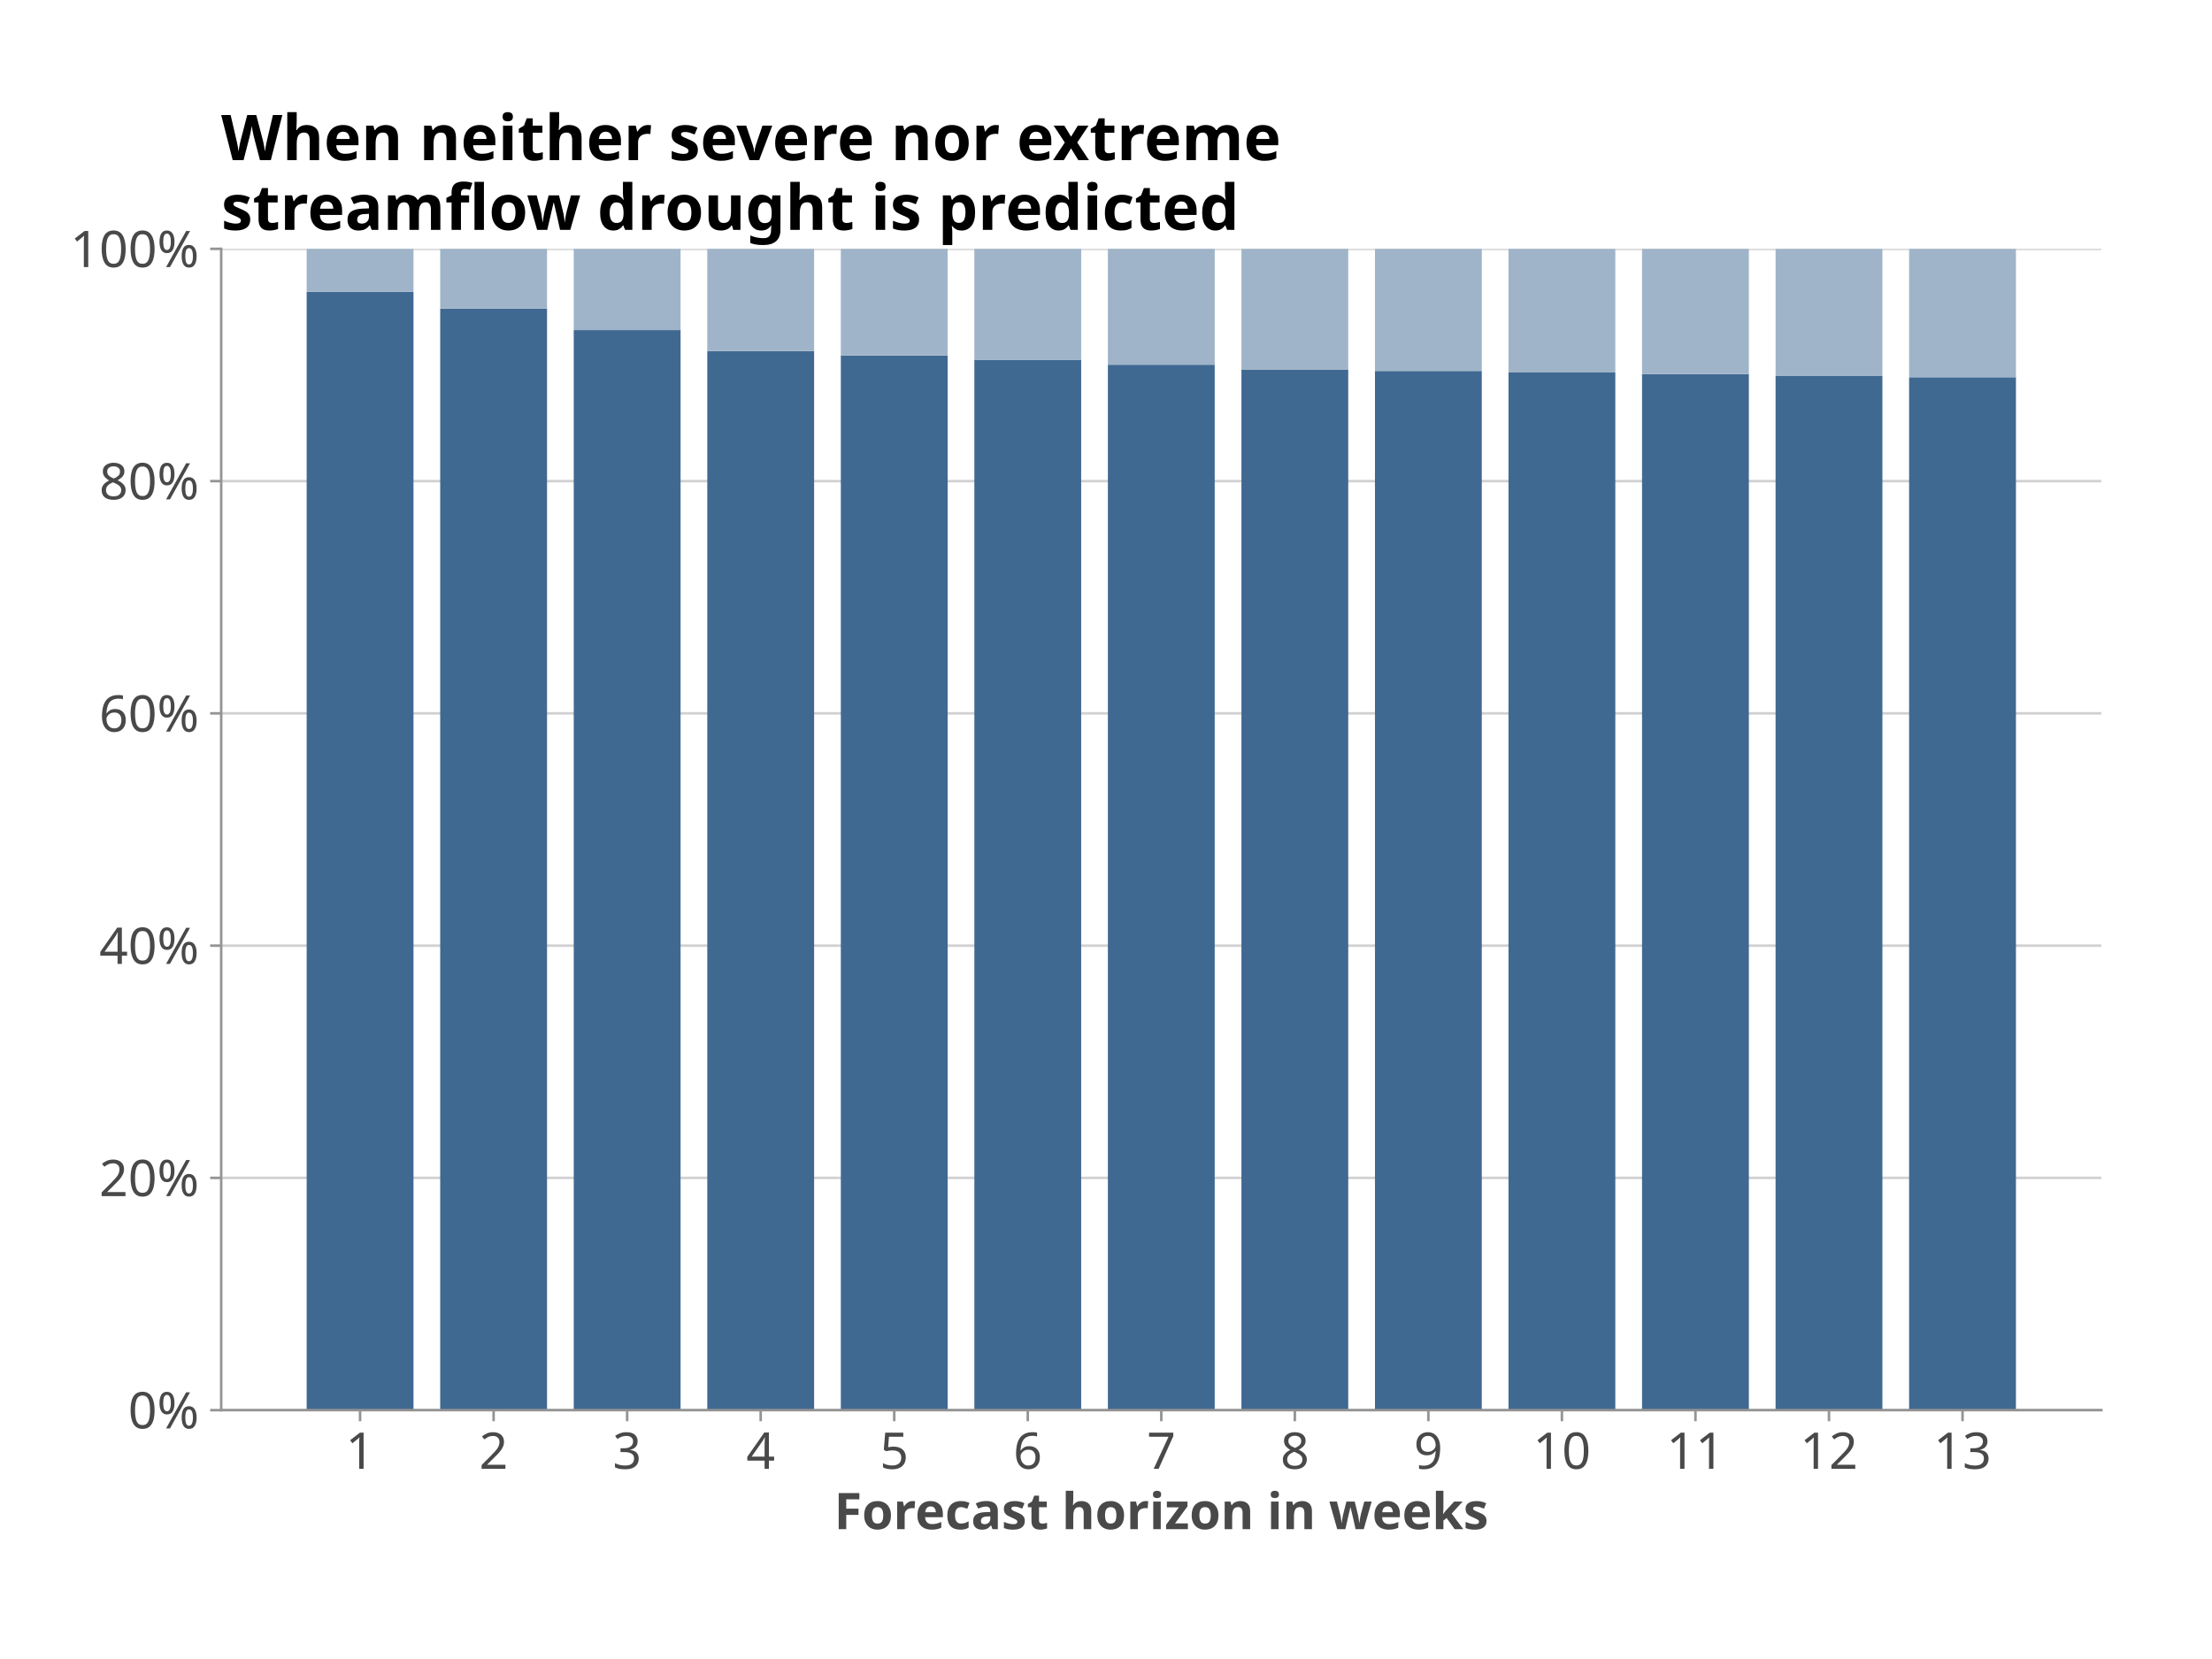
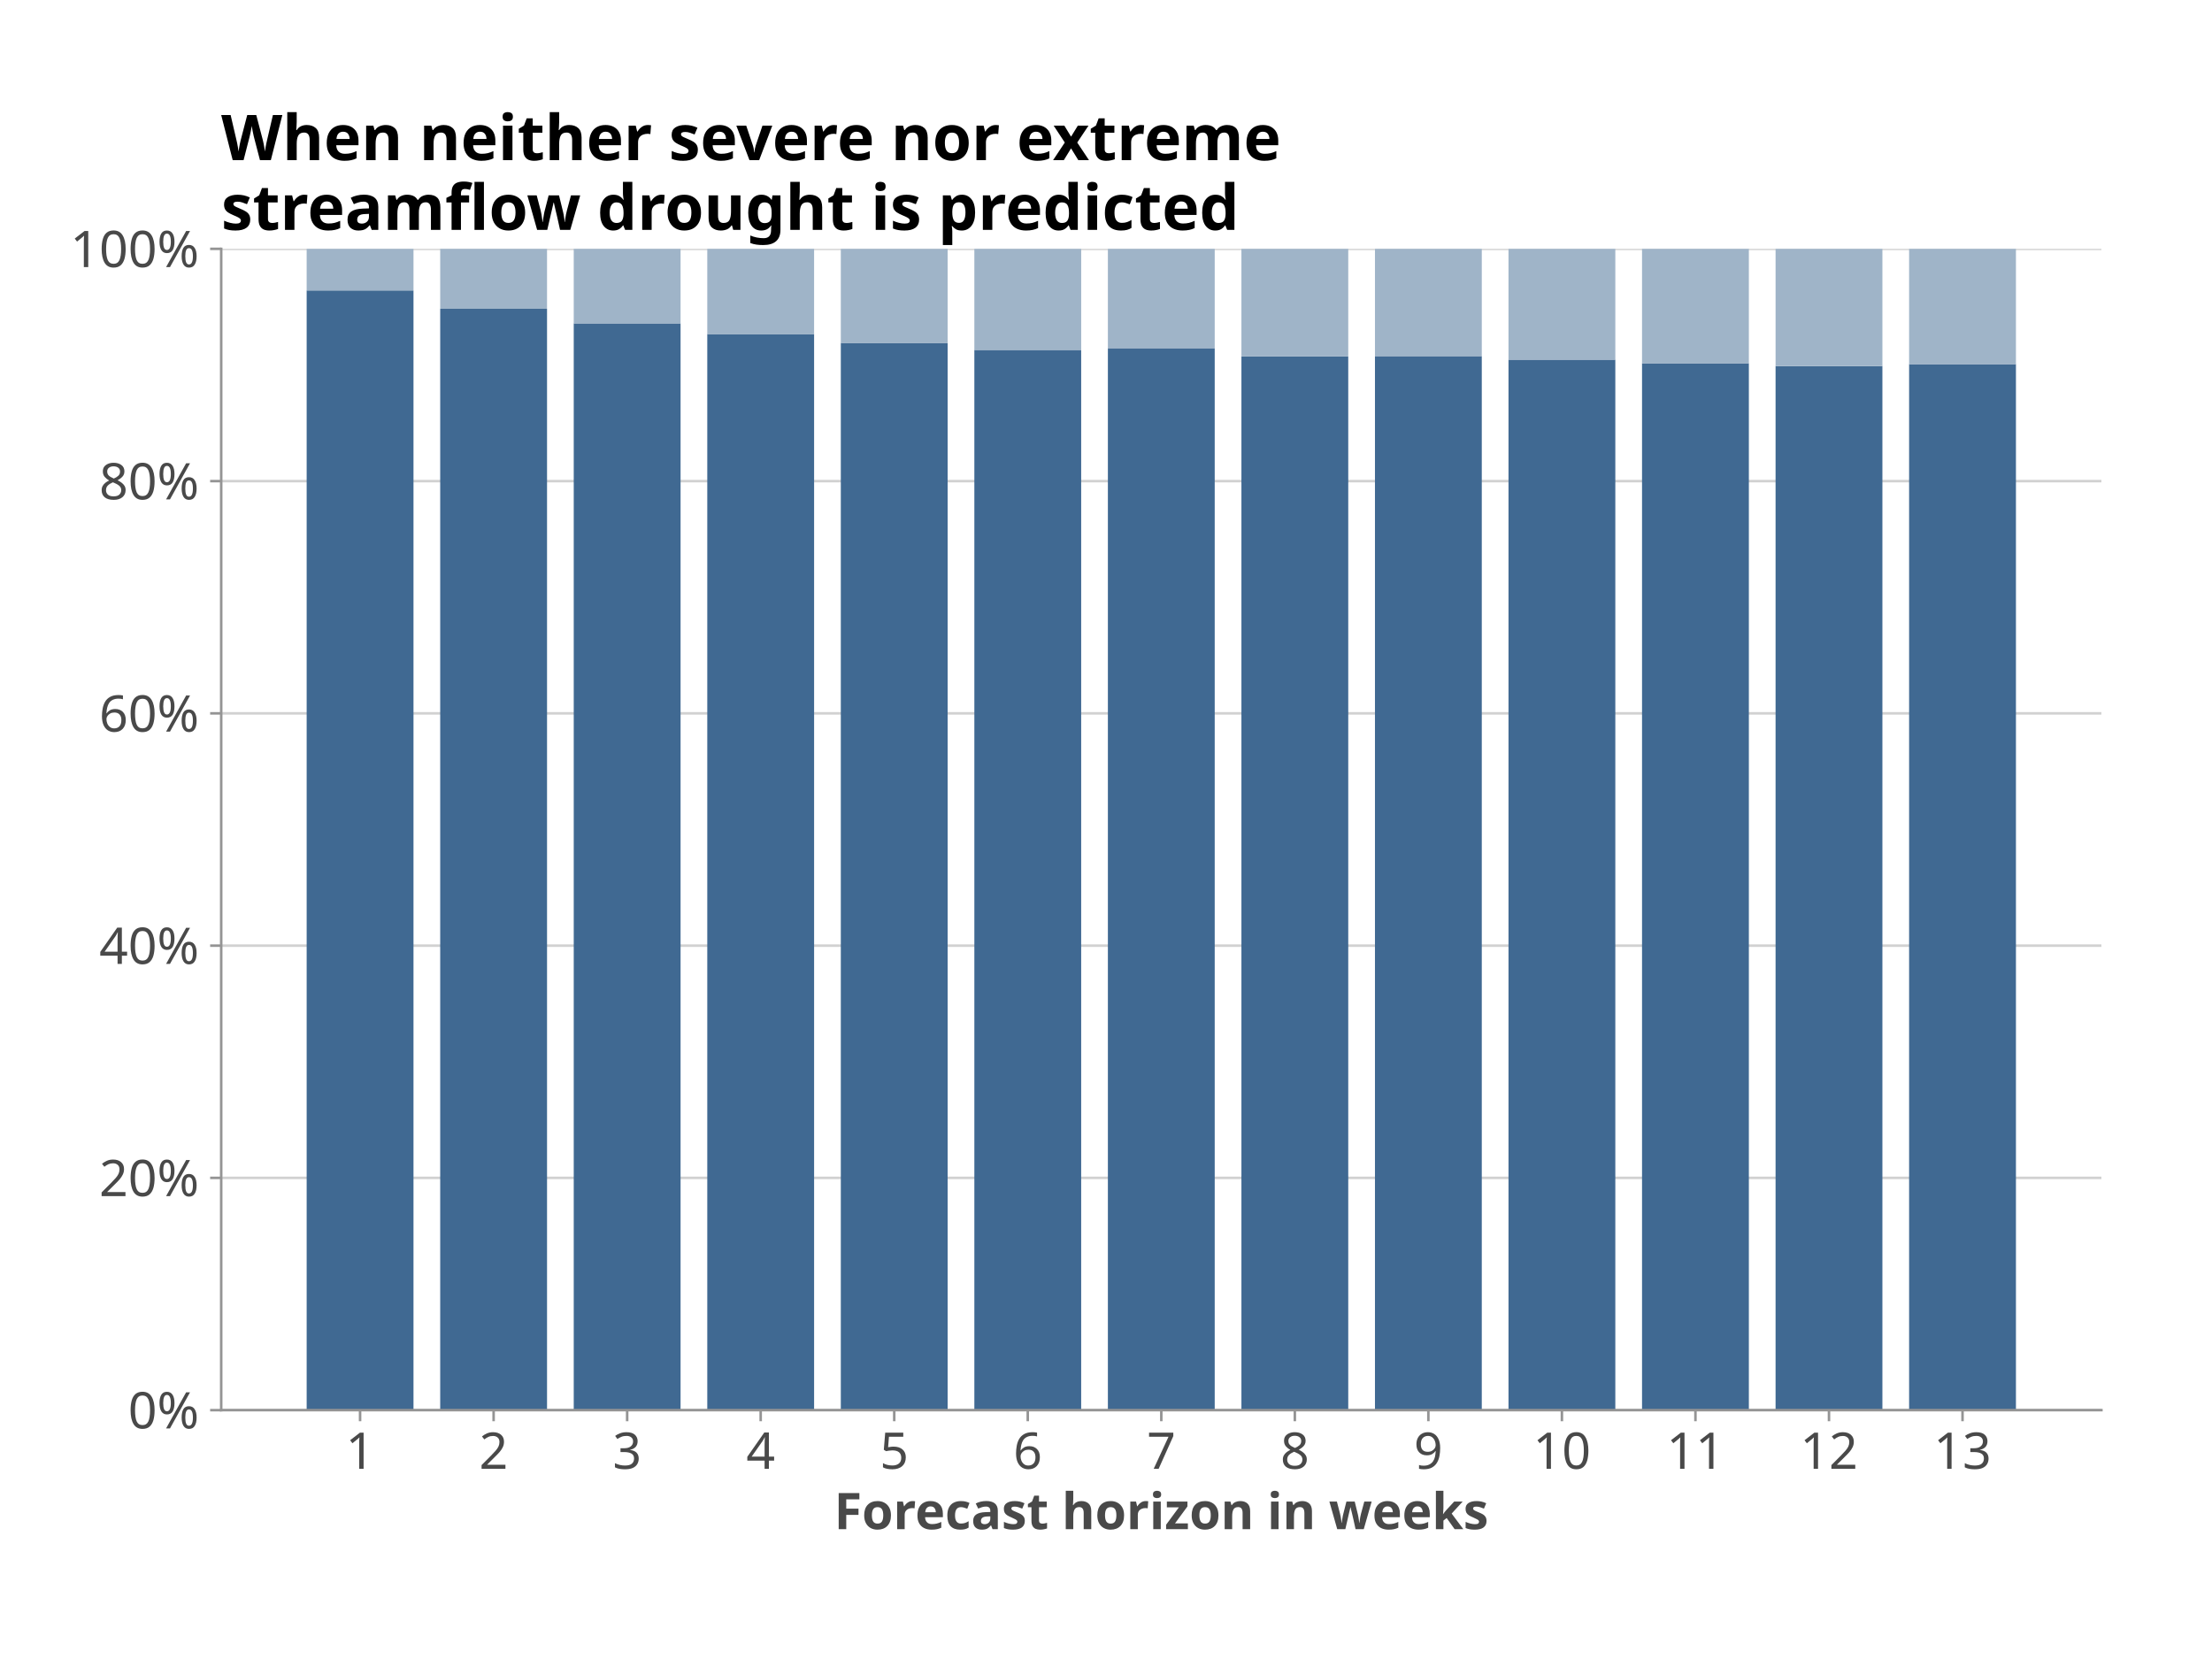
<svg xmlns="http://www.w3.org/2000/svg" xmlns:xlink="http://www.w3.org/1999/xlink" width="699.84px" height="524.88px" viewBox="0 0 699.84 524.88" version="1.1">
  <defs>
    <style type="text/css">*{stroke-linejoin: round; stroke-linecap: butt}</style>
  </defs>
  <g id="figure-forecast_truefalse_summary-nd">
    <g id="patch_1">
      <path d="M 0 524.88  L 699.84 524.88  L 699.84 0  L 0 0  z " style="fill: #ffffff" />
    </g>
    <g id="axis-forecast_truefalse_summary-nd">
      <g id="patch_2">
        <path d="M 69.984 446.148  L 664.848 446.148  L 664.848 78.732  L 69.984 78.732  z " style="fill: #ffffff" />
      </g>
      <g id="matplotlib.axis_1">
        <g id="xtick_1">
          <g id="line2d_1">
            <defs>
-               <path id="m2eef1fbc03" d="M 0 0  L 0 3.5  " style="stroke: #949494; stroke-width: 0.8" />
+               <path id="m0215eead72" d="M 0 0  L 0 3.5  " style="stroke: #949494; stroke-width: 0.8" />
            </defs>
            <g>
-               <use xlink:href="#m2eef1fbc03" x="113.923" y="446.148" style="fill: #949494; stroke: #949494; stroke-width: 0.8" />
+               <use xlink:href="#m0215eead72" x="113.923" y="446.148" style="fill: #949494; stroke: #949494; stroke-width: 0.8" />
            </g>
          </g>
          <g id="text_1">
            <text style="font-weight: 300; font-size: 16px; font-family: 'Source Sans 3', sans-serif; text-anchor: middle; fill: #494949" x="113.923" y="464.7" transform="rotate(-0 113.9228 464.7005)">1</text>
          </g>
        </g>
        <g id="xtick_2">
          <g id="line2d_2">
            <g>
-               <use xlink:href="#m2eef1fbc03" x="156.172" y="446.148" style="fill: #949494; stroke: #949494; stroke-width: 0.8" />
+               <use xlink:href="#m0215eead72" x="156.172" y="446.148" style="fill: #949494; stroke: #949494; stroke-width: 0.8" />
            </g>
          </g>
          <g id="text_2">
            <text style="font-weight: 300; font-size: 16px; font-family: 'Source Sans 3', sans-serif; text-anchor: middle; fill: #494949" x="156.172" y="464.7" transform="rotate(-0 156.1717 464.7005)">2</text>
          </g>
        </g>
        <g id="xtick_3">
          <g id="line2d_3">
            <g>
-               <use xlink:href="#m2eef1fbc03" x="198.421" y="446.148" style="fill: #949494; stroke: #949494; stroke-width: 0.8" />
+               <use xlink:href="#m0215eead72" x="198.421" y="446.148" style="fill: #949494; stroke: #949494; stroke-width: 0.8" />
            </g>
          </g>
          <g id="text_3">
            <text style="font-weight: 300; font-size: 16px; font-family: 'Source Sans 3', sans-serif; text-anchor: middle; fill: #494949" x="198.421" y="464.7" transform="rotate(-0 198.4205 464.7005)">3</text>
          </g>
        </g>
        <g id="xtick_4">
          <g id="line2d_4">
            <g>
-               <use xlink:href="#m2eef1fbc03" x="240.669" y="446.148" style="fill: #949494; stroke: #949494; stroke-width: 0.8" />
+               <use xlink:href="#m0215eead72" x="240.669" y="446.148" style="fill: #949494; stroke: #949494; stroke-width: 0.8" />
            </g>
          </g>
          <g id="text_4">
            <text style="font-weight: 300; font-size: 16px; font-family: 'Source Sans 3', sans-serif; text-anchor: middle; fill: #494949" x="240.669" y="464.7" transform="rotate(-0 240.6694 464.7005)">4</text>
          </g>
        </g>
        <g id="xtick_5">
          <g id="line2d_5">
            <g>
-               <use xlink:href="#m2eef1fbc03" x="282.918" y="446.148" style="fill: #949494; stroke: #949494; stroke-width: 0.8" />
+               <use xlink:href="#m0215eead72" x="282.918" y="446.148" style="fill: #949494; stroke: #949494; stroke-width: 0.8" />
            </g>
          </g>
          <g id="text_5">
            <text style="font-weight: 300; font-size: 16px; font-family: 'Source Sans 3', sans-serif; text-anchor: middle; fill: #494949" x="282.918" y="464.7" transform="rotate(-0 282.9183 464.7005)">5</text>
          </g>
        </g>
        <g id="xtick_6">
          <g id="line2d_6">
            <g>
-               <use xlink:href="#m2eef1fbc03" x="325.167" y="446.148" style="fill: #949494; stroke: #949494; stroke-width: 0.8" />
+               <use xlink:href="#m0215eead72" x="325.167" y="446.148" style="fill: #949494; stroke: #949494; stroke-width: 0.8" />
            </g>
          </g>
          <g id="text_6">
            <text style="font-weight: 300; font-size: 16px; font-family: 'Source Sans 3', sans-serif; text-anchor: middle; fill: #494949" x="325.167" y="464.7" transform="rotate(-0 325.1671 464.7005)">6</text>
          </g>
        </g>
        <g id="xtick_7">
          <g id="line2d_7">
            <g>
-               <use xlink:href="#m2eef1fbc03" x="367.416" y="446.148" style="fill: #949494; stroke: #949494; stroke-width: 0.8" />
+               <use xlink:href="#m0215eead72" x="367.416" y="446.148" style="fill: #949494; stroke: #949494; stroke-width: 0.8" />
            </g>
          </g>
          <g id="text_7">
            <text style="font-weight: 300; font-size: 16px; font-family: 'Source Sans 3', sans-serif; text-anchor: middle; fill: #494949" x="367.416" y="464.7" transform="rotate(-0 367.416 464.7005)">7</text>
          </g>
        </g>
        <g id="xtick_8">
          <g id="line2d_8">
            <g>
-               <use xlink:href="#m2eef1fbc03" x="409.665" y="446.148" style="fill: #949494; stroke: #949494; stroke-width: 0.8" />
+               <use xlink:href="#m0215eead72" x="409.665" y="446.148" style="fill: #949494; stroke: #949494; stroke-width: 0.8" />
            </g>
          </g>
          <g id="text_8">
            <text style="font-weight: 300; font-size: 16px; font-family: 'Source Sans 3', sans-serif; text-anchor: middle; fill: #494949" x="409.665" y="464.7" transform="rotate(-0 409.6649 464.7005)">8</text>
          </g>
        </g>
        <g id="xtick_9">
          <g id="line2d_9">
            <g>
-               <use xlink:href="#m2eef1fbc03" x="451.914" y="446.148" style="fill: #949494; stroke: #949494; stroke-width: 0.8" />
+               <use xlink:href="#m0215eead72" x="451.914" y="446.148" style="fill: #949494; stroke: #949494; stroke-width: 0.8" />
            </g>
          </g>
          <g id="text_9">
            <text style="font-weight: 300; font-size: 16px; font-family: 'Source Sans 3', sans-serif; text-anchor: middle; fill: #494949" x="451.914" y="464.7" transform="rotate(-0 451.9137 464.7005)">9</text>
          </g>
        </g>
        <g id="xtick_10">
          <g id="line2d_10">
            <g>
-               <use xlink:href="#m2eef1fbc03" x="494.163" y="446.148" style="fill: #949494; stroke: #949494; stroke-width: 0.8" />
+               <use xlink:href="#m0215eead72" x="494.163" y="446.148" style="fill: #949494; stroke: #949494; stroke-width: 0.8" />
            </g>
          </g>
          <g id="text_10">
            <text style="font-weight: 300; font-size: 16px; font-family: 'Source Sans 3', sans-serif; text-anchor: middle; fill: #494949" x="494.163" y="464.7" transform="rotate(-0 494.1626 464.7005)">10</text>
          </g>
        </g>
        <g id="xtick_11">
          <g id="line2d_11">
            <g>
-               <use xlink:href="#m2eef1fbc03" x="536.411" y="446.148" style="fill: #949494; stroke: #949494; stroke-width: 0.8" />
+               <use xlink:href="#m0215eead72" x="536.411" y="446.148" style="fill: #949494; stroke: #949494; stroke-width: 0.8" />
            </g>
          </g>
          <g id="text_11">
            <text style="font-weight: 300; font-size: 16px; font-family: 'Source Sans 3', sans-serif; text-anchor: middle; fill: #494949" x="536.411" y="464.7" transform="rotate(-0 536.4115 464.7005)">11</text>
          </g>
        </g>
        <g id="xtick_12">
          <g id="line2d_12">
            <g>
-               <use xlink:href="#m2eef1fbc03" x="578.66" y="446.148" style="fill: #949494; stroke: #949494; stroke-width: 0.8" />
+               <use xlink:href="#m0215eead72" x="578.66" y="446.148" style="fill: #949494; stroke: #949494; stroke-width: 0.8" />
            </g>
          </g>
          <g id="text_12">
            <text style="font-weight: 300; font-size: 16px; font-family: 'Source Sans 3', sans-serif; text-anchor: middle; fill: #494949" x="578.66" y="464.7" transform="rotate(-0 578.6603 464.7005)">12</text>
          </g>
        </g>
        <g id="xtick_13">
          <g id="line2d_13">
            <g>
-               <use xlink:href="#m2eef1fbc03" x="620.909" y="446.148" style="fill: #949494; stroke: #949494; stroke-width: 0.8" />
+               <use xlink:href="#m0215eead72" x="620.909" y="446.148" style="fill: #949494; stroke: #949494; stroke-width: 0.8" />
            </g>
          </g>
          <g id="text_13">
            <text style="font-weight: 300; font-size: 16px; font-family: 'Source Sans 3', sans-serif; text-anchor: middle; fill: #494949" x="620.909" y="464.7" transform="rotate(-0 620.9092 464.7005)">13</text>
          </g>
        </g>
        <g id="text_14">
          <text style="font-weight: 600; font-size: 16px; font-family: 'Source Sans 3', sans-serif; text-anchor: middle; fill: #494949" x="367.416" y="483.805" transform="rotate(-0 367.416 483.8055)">Forecast horizon in weeks</text>
        </g>
      </g>
      <g id="matplotlib.axis_2">
        <g id="ytick_1">
          <g id="line2d_14">
-             <path d="M 69.984 446.148  L 664.848 446.148  " clip-path="url(#p2a4e06b4c9)" style="fill: none; stroke: #d1d1d1; stroke-width: 0.8; stroke-linecap: square" />
+             <path d="M 69.984 446.148  L 664.848 446.148  " clip-path="url(#pd2758f3649)" style="fill: none; stroke: #d1d1d1; stroke-width: 0.8; stroke-linecap: square" />
          </g>
          <g id="line2d_15">
            <defs>
-               <path id="mf31690a93a" d="M 0 0  L -3.5 0  " style="stroke: #949494; stroke-width: 0.8" />
+               <path id="m10e4476f87" d="M 0 0  L -3.5 0  " style="stroke: #949494; stroke-width: 0.8" />
            </defs>
            <g>
-               <use xlink:href="#mf31690a93a" x="69.984" y="446.148" style="fill: #949494; stroke: #949494; stroke-width: 0.8" />
+               <use xlink:href="#m10e4476f87" x="69.984" y="446.148" style="fill: #949494; stroke: #949494; stroke-width: 0.8" />
            </g>
          </g>
          <g id="text_15">
            <text style="font-weight: 300; font-size: 16px; font-family: 'Source Sans 3', sans-serif; text-anchor: end; fill: #494949" x="62.984" y="451.924" transform="rotate(-0 62.984 451.9242)">0%</text>
          </g>
        </g>
        <g id="ytick_2">
          <g id="line2d_16">
-             <path d="M 69.984 372.665  L 664.848 372.665  " clip-path="url(#p2a4e06b4c9)" style="fill: none; stroke: #d1d1d1; stroke-width: 0.8; stroke-linecap: square" />
+             <path d="M 69.984 372.665  L 664.848 372.665  " clip-path="url(#pd2758f3649)" style="fill: none; stroke: #d1d1d1; stroke-width: 0.8; stroke-linecap: square" />
          </g>
          <g id="line2d_17">
            <g>
-               <use xlink:href="#mf31690a93a" x="69.984" y="372.665" style="fill: #949494; stroke: #949494; stroke-width: 0.8" />
+               <use xlink:href="#m10e4476f87" x="69.984" y="372.665" style="fill: #949494; stroke: #949494; stroke-width: 0.8" />
            </g>
          </g>
          <g id="text_16">
            <text style="font-weight: 300; font-size: 16px; font-family: 'Source Sans 3', sans-serif; text-anchor: end; fill: #494949" x="62.984" y="378.441" transform="rotate(-0 62.984 378.4411)">20%</text>
          </g>
        </g>
        <g id="ytick_3">
          <g id="line2d_18">
-             <path d="M 69.984 299.182  L 664.848 299.182  " clip-path="url(#p2a4e06b4c9)" style="fill: none; stroke: #d1d1d1; stroke-width: 0.8; stroke-linecap: square" />
+             <path d="M 69.984 299.182  L 664.848 299.182  " clip-path="url(#pd2758f3649)" style="fill: none; stroke: #d1d1d1; stroke-width: 0.8; stroke-linecap: square" />
          </g>
          <g id="line2d_19">
            <g>
-               <use xlink:href="#mf31690a93a" x="69.984" y="299.182" style="fill: #949494; stroke: #949494; stroke-width: 0.8" />
+               <use xlink:href="#m10e4476f87" x="69.984" y="299.182" style="fill: #949494; stroke: #949494; stroke-width: 0.8" />
            </g>
          </g>
          <g id="text_17">
            <text style="font-weight: 300; font-size: 16px; font-family: 'Source Sans 3', sans-serif; text-anchor: end; fill: #494949" x="62.984" y="304.958" transform="rotate(-0 62.984 304.9579)">40%</text>
          </g>
        </g>
        <g id="ytick_4">
          <g id="line2d_20">
-             <path d="M 69.984 225.698  L 664.848 225.698  " clip-path="url(#p2a4e06b4c9)" style="fill: none; stroke: #d1d1d1; stroke-width: 0.8; stroke-linecap: square" />
+             <path d="M 69.984 225.698  L 664.848 225.698  " clip-path="url(#pd2758f3649)" style="fill: none; stroke: #d1d1d1; stroke-width: 0.8; stroke-linecap: square" />
          </g>
          <g id="line2d_21">
            <g>
-               <use xlink:href="#mf31690a93a" x="69.984" y="225.698" style="fill: #949494; stroke: #949494; stroke-width: 0.8" />
+               <use xlink:href="#m10e4476f87" x="69.984" y="225.698" style="fill: #949494; stroke: #949494; stroke-width: 0.8" />
            </g>
          </g>
          <g id="text_18">
            <text style="font-weight: 300; font-size: 16px; font-family: 'Source Sans 3', sans-serif; text-anchor: end; fill: #494949" x="62.984" y="231.475" transform="rotate(-0 62.984 231.4746)">60%</text>
          </g>
        </g>
        <g id="ytick_5">
          <g id="line2d_22">
-             <path d="M 69.984 152.215  L 664.848 152.215  " clip-path="url(#p2a4e06b4c9)" style="fill: none; stroke: #d1d1d1; stroke-width: 0.8; stroke-linecap: square" />
+             <path d="M 69.984 152.215  L 664.848 152.215  " clip-path="url(#pd2758f3649)" style="fill: none; stroke: #d1d1d1; stroke-width: 0.8; stroke-linecap: square" />
          </g>
          <g id="line2d_23">
            <g>
-               <use xlink:href="#mf31690a93a" x="69.984" y="152.215" style="fill: #949494; stroke: #949494; stroke-width: 0.8" />
+               <use xlink:href="#m10e4476f87" x="69.984" y="152.215" style="fill: #949494; stroke: #949494; stroke-width: 0.8" />
            </g>
          </g>
          <g id="text_19">
            <text style="font-weight: 300; font-size: 16px; font-family: 'Source Sans 3', sans-serif; text-anchor: end; fill: #494949" x="62.984" y="157.991" transform="rotate(-0 62.984 157.9914)">80%</text>
          </g>
        </g>
        <g id="ytick_6">
          <g id="line2d_24">
-             <path d="M 69.984 78.732  L 664.848 78.732  " clip-path="url(#p2a4e06b4c9)" style="fill: none; stroke: #d1d1d1; stroke-width: 0.8; stroke-linecap: square" />
+             <path d="M 69.984 78.732  L 664.848 78.732  " clip-path="url(#pd2758f3649)" style="fill: none; stroke: #d1d1d1; stroke-width: 0.8; stroke-linecap: square" />
          </g>
          <g id="line2d_25">
            <g>
-               <use xlink:href="#mf31690a93a" x="69.984" y="78.732" style="fill: #949494; stroke: #949494; stroke-width: 0.8" />
+               <use xlink:href="#m10e4476f87" x="69.984" y="78.732" style="fill: #949494; stroke: #949494; stroke-width: 0.8" />
            </g>
          </g>
          <g id="text_20">
            <text style="font-weight: 300; font-size: 16px; font-family: 'Source Sans 3', sans-serif; text-anchor: end; fill: #494949" x="62.984" y="84.508" transform="rotate(-0 62.984 84.50825)">100%</text>
          </g>
        </g>
      </g>
      <g id="FillBetweenPolyCollection_1">
-         <path d="M 97.023 446.148  L 97.023 92.3  L 130.822 92.3  L 130.822 446.148  L 130.822 446.148  L 97.023 446.148  z " clip-path="url(#p2a4e06b4c9)" style="fill: #406992" />
+         <path d="M 97.023 446.148  L 97.023 91.889  L 130.822 91.889  L 130.822 446.148  L 130.822 446.148  L 97.023 446.148  z " clip-path="url(#pd2758f3649)" style="fill: #406992" />
      </g>
      <g id="FillBetweenPolyCollection_2">
-         <path d="M 97.023 78.732  L 97.023 92.3  L 130.822 92.3  L 130.822 78.732  L 130.822 78.732  L 97.023 78.732  z " clip-path="url(#p2a4e06b4c9)" style="fill: #9fb4c8" />
+         <path d="M 97.023 78.732  L 97.023 91.889  L 130.822 91.889  L 130.822 78.732  L 130.822 78.732  L 97.023 78.732  z " clip-path="url(#pd2758f3649)" style="fill: #9fb4c8" />
      </g>
      <g id="FillBetweenPolyCollection_3">
-         <path d="M 139.272 446.148  L 139.272 97.625  L 173.071 97.625  L 173.071 446.148  L 173.071 446.148  L 139.272 446.148  z " clip-path="url(#p2a4e06b4c9)" style="fill: #406992" />
+         <path d="M 139.272 446.148  L 139.272 97.704  L 173.071 97.704  L 173.071 446.148  L 173.071 446.148  L 139.272 446.148  z " clip-path="url(#pd2758f3649)" style="fill: #406992" />
      </g>
      <g id="FillBetweenPolyCollection_4">
-         <path d="M 139.272 78.732  L 139.272 97.625  L 173.071 97.625  L 173.071 78.732  L 173.071 78.732  L 139.272 78.732  z " clip-path="url(#p2a4e06b4c9)" style="fill: #9fb4c8" />
+         <path d="M 139.272 78.732  L 139.272 97.704  L 173.071 97.704  L 173.071 78.732  L 173.071 78.732  L 139.272 78.732  z " clip-path="url(#pd2758f3649)" style="fill: #9fb4c8" />
      </g>
      <g id="FillBetweenPolyCollection_5">
-         <path d="M 181.521 446.148  L 181.521 104.433  L 215.32 104.433  L 215.32 446.148  L 215.32 446.148  L 181.521 446.148  z " clip-path="url(#p2a4e06b4c9)" style="fill: #406992" />
+         <path d="M 181.521 446.148  L 181.521 102.304  L 215.32 102.304  L 215.32 446.148  L 215.32 446.148  L 181.521 446.148  z " clip-path="url(#pd2758f3649)" style="fill: #406992" />
      </g>
      <g id="FillBetweenPolyCollection_6">
-         <path d="M 181.521 78.732  L 181.521 104.433  L 215.32 104.433  L 215.32 78.732  L 215.32 78.732  L 181.521 78.732  z " clip-path="url(#p2a4e06b4c9)" style="fill: #9fb4c8" />
+         <path d="M 181.521 78.732  L 181.521 102.304  L 215.32 102.304  L 215.32 78.732  L 215.32 78.732  L 181.521 78.732  z " clip-path="url(#pd2758f3649)" style="fill: #9fb4c8" />
      </g>
      <g id="FillBetweenPolyCollection_7">
-         <path d="M 223.77 446.148  L 223.77 111.044  L 257.569 111.044  L 257.569 446.148  L 257.569 446.148  L 223.77 446.148  z " clip-path="url(#p2a4e06b4c9)" style="fill: #406992" />
+         <path d="M 223.77 446.148  L 223.77 105.688  L 257.569 105.688  L 257.569 446.148  L 257.569 446.148  L 223.77 446.148  z " clip-path="url(#pd2758f3649)" style="fill: #406992" />
      </g>
      <g id="FillBetweenPolyCollection_8">
-         <path d="M 223.77 78.732  L 223.77 111.044  L 257.569 111.044  L 257.569 78.732  L 257.569 78.732  L 223.77 78.732  z " clip-path="url(#p2a4e06b4c9)" style="fill: #9fb4c8" />
+         <path d="M 223.77 78.732  L 223.77 105.688  L 257.569 105.688  L 257.569 78.732  L 257.569 78.732  L 223.77 78.732  z " clip-path="url(#pd2758f3649)" style="fill: #9fb4c8" />
      </g>
      <g id="FillBetweenPolyCollection_9">
-         <path d="M 266.019 446.148  L 266.019 112.462  L 299.818 112.462  L 299.818 446.148  L 299.818 446.148  L 266.019 446.148  z " clip-path="url(#p2a4e06b4c9)" style="fill: #406992" />
+         <path d="M 266.019 446.148  L 266.019 108.484  L 299.818 108.484  L 299.818 446.148  L 299.818 446.148  L 266.019 446.148  z " clip-path="url(#pd2758f3649)" style="fill: #406992" />
      </g>
      <g id="FillBetweenPolyCollection_10">
-         <path d="M 266.019 78.732  L 266.019 112.462  L 299.818 112.462  L 299.818 78.732  L 299.818 78.732  L 266.019 78.732  z " clip-path="url(#p2a4e06b4c9)" style="fill: #9fb4c8" />
+         <path d="M 266.019 78.732  L 266.019 108.484  L 299.818 108.484  L 299.818 78.732  L 299.818 78.732  L 266.019 78.732  z " clip-path="url(#pd2758f3649)" style="fill: #9fb4c8" />
      </g>
      <g id="FillBetweenPolyCollection_11">
-         <path d="M 308.268 446.148  L 308.268 113.908  L 342.067 113.908  L 342.067 446.148  L 342.067 446.148  L 308.268 446.148  z " clip-path="url(#p2a4e06b4c9)" style="fill: #406992" />
+         <path d="M 308.268 446.148  L 308.268 110.713  L 342.067 110.713  L 342.067 446.148  L 342.067 446.148  L 308.268 446.148  z " clip-path="url(#pd2758f3649)" style="fill: #406992" />
      </g>
      <g id="FillBetweenPolyCollection_12">
-         <path d="M 308.268 78.732  L 308.268 113.908  L 342.067 113.908  L 342.067 78.732  L 342.067 78.732  L 308.268 78.732  z " clip-path="url(#p2a4e06b4c9)" style="fill: #9fb4c8" />
+         <path d="M 308.268 78.732  L 308.268 110.713  L 342.067 110.713  L 342.067 78.732  L 342.067 78.732  L 308.268 78.732  z " clip-path="url(#pd2758f3649)" style="fill: #9fb4c8" />
      </g>
      <g id="FillBetweenPolyCollection_13">
-         <path d="M 350.516 446.148  L 350.516 115.384  L 384.316 115.384  L 384.316 446.148  L 384.316 446.148  L 350.516 446.148  z " clip-path="url(#p2a4e06b4c9)" style="fill: #406992" />
+         <path d="M 350.516 446.148  L 350.516 110.154  L 384.316 110.154  L 384.316 446.148  L 384.316 446.148  L 350.516 446.148  z " clip-path="url(#pd2758f3649)" style="fill: #406992" />
      </g>
      <g id="FillBetweenPolyCollection_14">
-         <path d="M 350.516 78.732  L 350.516 115.384  L 384.316 115.384  L 384.316 78.732  L 384.316 78.732  L 350.516 78.732  z " clip-path="url(#p2a4e06b4c9)" style="fill: #9fb4c8" />
+         <path d="M 350.516 78.732  L 350.516 110.154  L 384.316 110.154  L 384.316 78.732  L 384.316 78.732  L 350.516 78.732  z " clip-path="url(#pd2758f3649)" style="fill: #9fb4c8" />
      </g>
      <g id="FillBetweenPolyCollection_15">
-         <path d="M 392.765 446.148  L 392.765 116.889  L 426.564 116.889  L 426.564 446.148  L 426.564 446.148  L 392.765 446.148  z " clip-path="url(#p2a4e06b4c9)" style="fill: #406992" />
+         <path d="M 392.765 446.148  L 392.765 112.772  L 426.564 112.772  L 426.564 446.148  L 426.564 446.148  L 392.765 446.148  z " clip-path="url(#pd2758f3649)" style="fill: #406992" />
      </g>
      <g id="FillBetweenPolyCollection_16">
-         <path d="M 392.765 78.732  L 392.765 116.889  L 426.564 116.889  L 426.564 78.732  L 426.564 78.732  L 392.765 78.732  z " clip-path="url(#p2a4e06b4c9)" style="fill: #9fb4c8" />
+         <path d="M 392.765 78.732  L 392.765 112.772  L 426.564 112.772  L 426.564 78.732  L 426.564 78.732  L 392.765 78.732  z " clip-path="url(#pd2758f3649)" style="fill: #9fb4c8" />
      </g>
      <g id="FillBetweenPolyCollection_17">
-         <path d="M 435.014 446.148  L 435.014 117.365  L 468.813 117.365  L 468.813 446.148  L 468.813 446.148  L 435.014 446.148  z " clip-path="url(#p2a4e06b4c9)" style="fill: #406992" />
+         <path d="M 435.014 446.148  L 435.014 112.661  L 468.813 112.661  L 468.813 446.148  L 468.813 446.148  L 435.014 446.148  z " clip-path="url(#pd2758f3649)" style="fill: #406992" />
      </g>
      <g id="FillBetweenPolyCollection_18">
-         <path d="M 435.014 78.732  L 435.014 117.365  L 468.813 117.365  L 468.813 78.732  L 468.813 78.732  L 435.014 78.732  z " clip-path="url(#p2a4e06b4c9)" style="fill: #9fb4c8" />
+         <path d="M 435.014 78.732  L 435.014 112.661  L 468.813 112.661  L 468.813 78.732  L 468.813 78.732  L 435.014 78.732  z " clip-path="url(#pd2758f3649)" style="fill: #9fb4c8" />
      </g>
      <g id="FillBetweenPolyCollection_19">
-         <path d="M 477.263 446.148  L 477.263 117.849  L 511.062 117.849  L 511.062 446.148  L 511.062 446.148  L 477.263 446.148  z " clip-path="url(#p2a4e06b4c9)" style="fill: #406992" />
+         <path d="M 477.263 446.148  L 477.263 113.787  L 511.062 113.787  L 511.062 446.148  L 511.062 446.148  L 477.263 446.148  z " clip-path="url(#pd2758f3649)" style="fill: #406992" />
      </g>
      <g id="FillBetweenPolyCollection_20">
-         <path d="M 477.263 78.732  L 477.263 117.849  L 511.062 117.849  L 511.062 78.732  L 511.062 78.732  L 477.263 78.732  z " clip-path="url(#p2a4e06b4c9)" style="fill: #9fb4c8" />
+         <path d="M 477.263 78.732  L 477.263 113.787  L 511.062 113.787  L 511.062 78.732  L 511.062 78.732  L 477.263 78.732  z " clip-path="url(#pd2758f3649)" style="fill: #9fb4c8" />
      </g>
      <g id="FillBetweenPolyCollection_21">
-         <path d="M 519.512 446.148  L 519.512 118.342  L 553.311 118.342  L 553.311 446.148  L 553.311 446.148  L 519.512 446.148  z " clip-path="url(#p2a4e06b4c9)" style="fill: #406992" />
+         <path d="M 519.512 446.148  L 519.512 114.924  L 553.311 114.924  L 553.311 446.148  L 553.311 446.148  L 519.512 446.148  z " clip-path="url(#pd2758f3649)" style="fill: #406992" />
      </g>
      <g id="FillBetweenPolyCollection_22">
-         <path d="M 519.512 78.732  L 519.512 118.342  L 553.311 118.342  L 553.311 78.732  L 553.311 78.732  L 519.512 78.732  z " clip-path="url(#p2a4e06b4c9)" style="fill: #9fb4c8" />
+         <path d="M 519.512 78.732  L 519.512 114.924  L 553.311 114.924  L 553.311 78.732  L 553.311 78.732  L 519.512 78.732  z " clip-path="url(#pd2758f3649)" style="fill: #9fb4c8" />
      </g>
      <g id="FillBetweenPolyCollection_23">
-         <path d="M 561.761 446.148  L 561.761 118.843  L 595.56 118.843  L 595.56 446.148  L 595.56 446.148  L 561.761 446.148  z " clip-path="url(#p2a4e06b4c9)" style="fill: #406992" />
+         <path d="M 561.761 446.148  L 561.761 115.823  L 595.56 115.823  L 595.56 446.148  L 595.56 446.148  L 561.761 446.148  z " clip-path="url(#pd2758f3649)" style="fill: #406992" />
      </g>
      <g id="FillBetweenPolyCollection_24">
-         <path d="M 561.761 78.732  L 561.761 118.843  L 595.56 118.843  L 595.56 78.732  L 595.56 78.732  L 561.761 78.732  z " clip-path="url(#p2a4e06b4c9)" style="fill: #9fb4c8" />
+         <path d="M 561.761 78.732  L 561.761 115.823  L 595.56 115.823  L 595.56 78.732  L 595.56 78.732  L 561.761 78.732  z " clip-path="url(#pd2758f3649)" style="fill: #9fb4c8" />
      </g>
      <g id="FillBetweenPolyCollection_25">
-         <path d="M 604.01 446.148  L 604.01 119.353  L 637.809 119.353  L 637.809 446.148  L 637.809 446.148  L 604.01 446.148  z " clip-path="url(#p2a4e06b4c9)" style="fill: #406992" />
+         <path d="M 604.01 446.148  L 604.01 115.201  L 637.809 115.201  L 637.809 446.148  L 637.809 446.148  L 604.01 446.148  z " clip-path="url(#pd2758f3649)" style="fill: #406992" />
      </g>
      <g id="FillBetweenPolyCollection_26">
-         <path d="M 604.01 78.732  L 604.01 119.353  L 637.809 119.353  L 637.809 78.732  L 637.809 78.732  L 604.01 78.732  z " clip-path="url(#p2a4e06b4c9)" style="fill: #9fb4c8" />
+         <path d="M 604.01 78.732  L 604.01 115.201  L 637.809 115.201  L 637.809 78.732  L 637.809 78.732  L 604.01 78.732  z " clip-path="url(#pd2758f3649)" style="fill: #9fb4c8" />
      </g>
      <g id="patch_3">
        <path d="M 69.984 446.148  L 69.984 78.732  " style="fill: none; stroke: #949494; stroke-width: 0.8; stroke-linejoin: miter; stroke-linecap: square" />
      </g>
      <g id="patch_4">
        <path d="M 69.984 446.148  L 664.848 446.148  " style="fill: none; stroke: #949494; stroke-width: 0.8; stroke-linejoin: miter; stroke-linecap: square" />
      </g>
      <g id="text_21">
        <text style="font-weight: 800; font-size: 20px; font-family: 'Source Sans 3', sans-serif" transform="translate(69.984 50.67388)">When neither severe nor extreme</text>
        <text style="font-weight: 800; font-size: 20px; font-family: 'Source Sans 3', sans-serif" transform="translate(69.984 72.732)">streamflow drought is predicted</text>
      </g>
    </g>
  </g>
  <defs>
-     <clipPath id="p2a4e06b4c9">
+     <clipPath id="pd2758f3649">
      <rect x="69.984" y="78.732" width="594.864" height="367.416" />
    </clipPath>
  </defs>
</svg>
